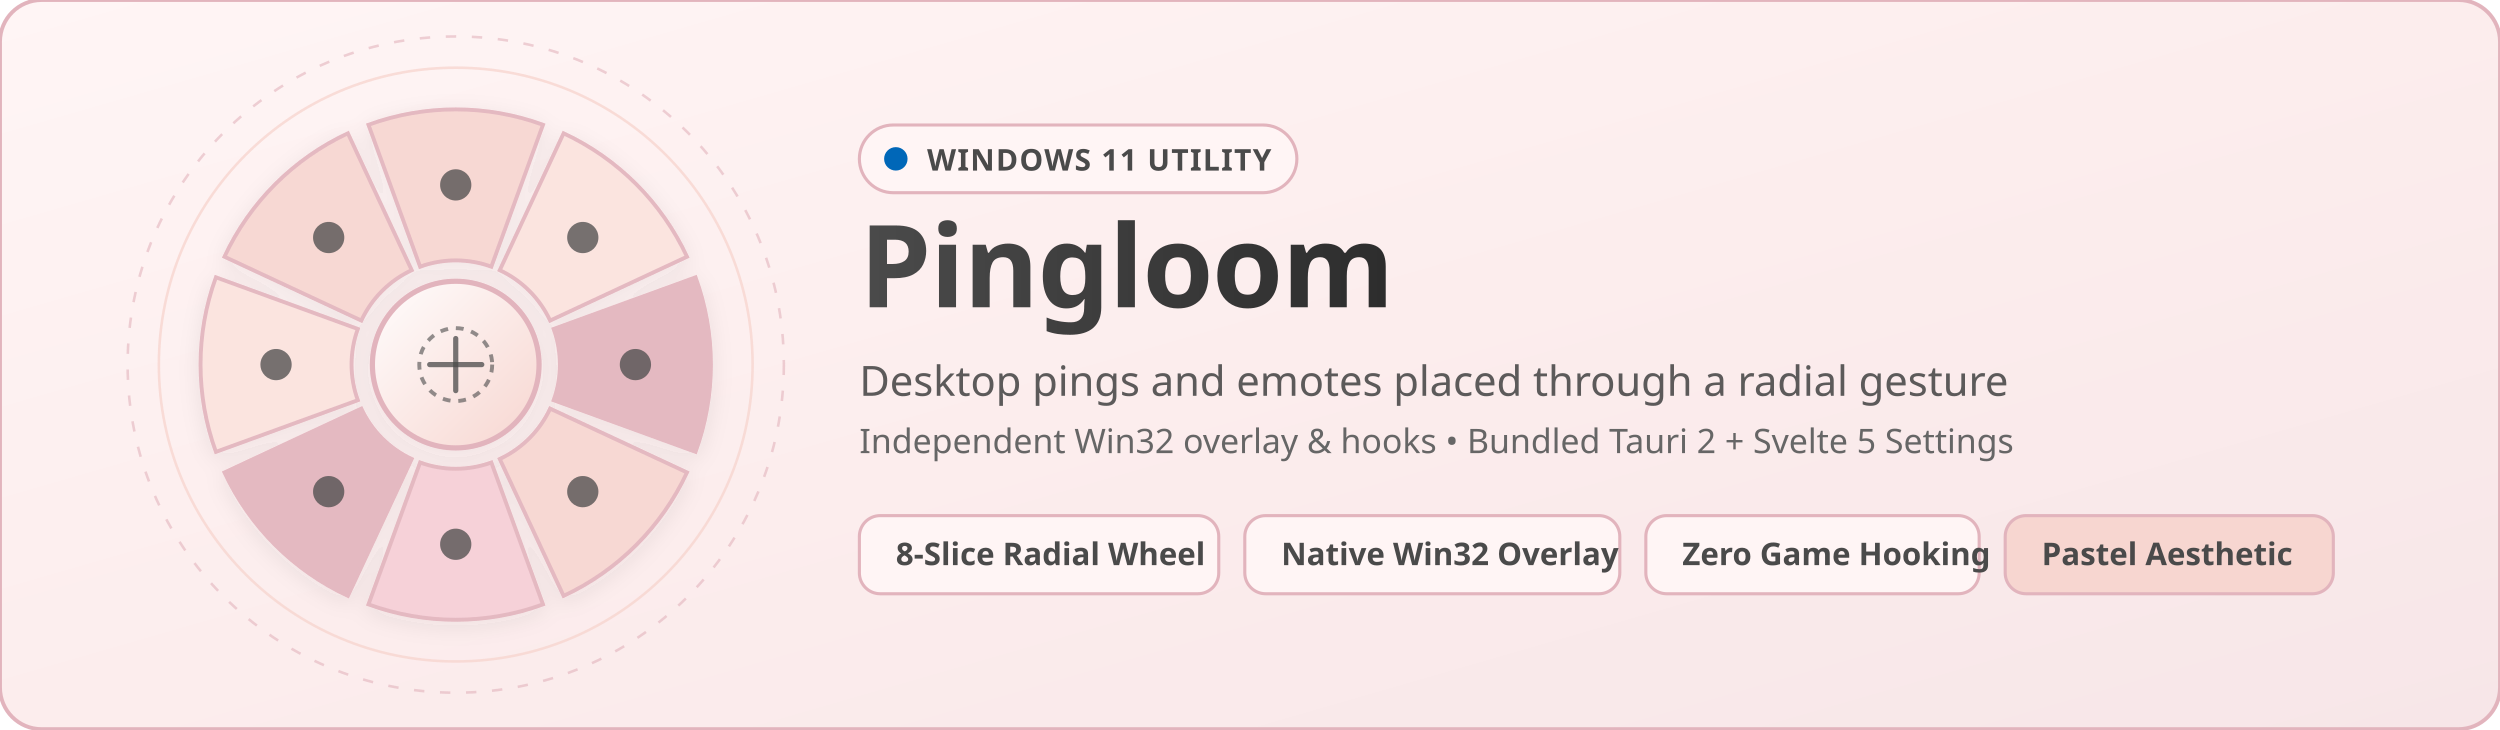
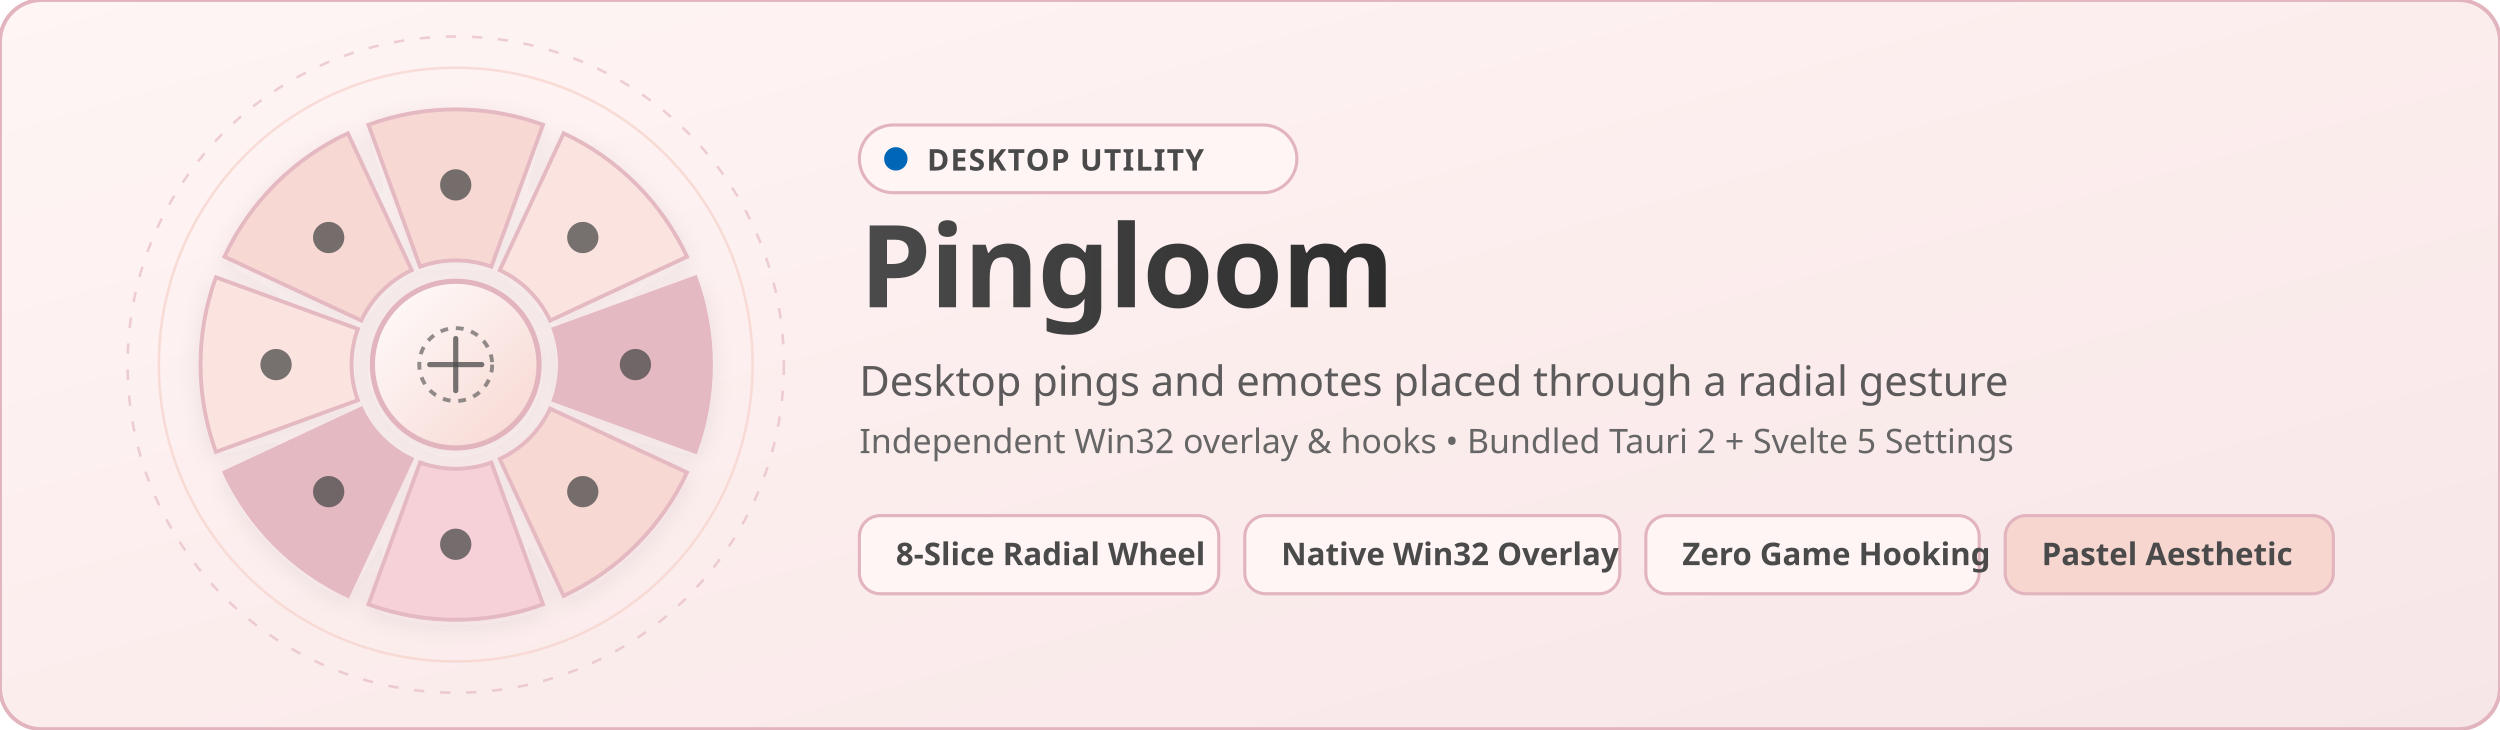
<svg xmlns="http://www.w3.org/2000/svg" viewBox="0 0 960 280" width="960" height="280">
  <defs>
    <linearGradient id="bg" x1="0%" y1="0%" x2="100%" y2="100%">
      <stop offset="0%" stop-color="#FFF5F5" />
      <stop offset="50%" stop-color="#FCEDED" />
      <stop offset="100%" stop-color="#F7E6E8" />
    </linearGradient>
    <linearGradient id="brandGrad" x1="0%" y1="0%" x2="100%" y2="0%">
      <stop offset="0%" stop-color="#4A4A4A" />
      <stop offset="100%" stop-color="#2D2D2D" />
    </linearGradient>
    <linearGradient id="wheelGlow" x1="0%" y1="0%" x2="100%" y2="100%">
      <stop offset="0%" stop-color="#FFFDFD" />
      <stop offset="100%" stop-color="#F7D6D0" />
    </linearGradient>
    <filter id="subtleShadow" x="-10%" y="-10%" width="120%" height="120%">
      <feDropShadow dx="0" dy="2" stdDeviation="4" flood-color="#4A4A4A" flood-opacity="0.08" />
    </filter>
  </defs>
  <rect width="960" height="280" rx="16" fill="url(#bg)" stroke="#E2B4BD" stroke-width="1.5" />
  <circle cx="175" cy="140" r="126" fill="none" stroke="#E2B4BD" stroke-width="1" stroke-dasharray="4 6" opacity="0.6" />
  <circle cx="175" cy="140" r="114" fill="none" stroke="#F7D6D0" stroke-width="1" opacity="0.8" />
  <g filter="url(#subtleShadow)">
    <path d="M 161.32 102.41 L 141.48 47.91 A 98 98 0 0 1 208.52 47.91 L 188.68 102.41 A 40 40 0 0 0 161.32 102.41 Z" fill="#F7D6D0" stroke="#E2B4BD" stroke-width="1.5" opacity="0.92" />
    <path d="M 191.90 103.75 L 216.42 51.18 A 98 98 0 0 1 263.82 98.58 L 211.25 123.10 A 40 40 0 0 0 191.90 103.75 Z" fill="#FBE3DE" stroke="#E2B4BD" stroke-width="1.5" opacity="0.92" />
    <path d="M 212.59 126.32 L 267.09 106.48 A 98 98 0 0 1 267.09 173.52 L 212.59 153.68 A 40 40 0 0 0 212.59 126.32 Z" fill="#E2B4BD" stroke="#E2B4BD" stroke-width="1.5" opacity="0.92" />
    <path d="M 211.25 156.90 L 263.82 181.42 A 98 98 0 0 1 216.42 228.82 L 191.90 176.25 A 40 40 0 0 0 211.25 156.90 Z" fill="#F7D6D0" stroke="#E2B4BD" stroke-width="1.5" opacity="0.92" />
    <path d="M 188.68 177.59 L 208.52 232.09 A 98 98 0 0 1 141.48 232.09 L 161.32 177.59 A 40 40 0 0 0 188.68 177.59 Z" fill="#F5CED6" stroke="#E2B4BD" stroke-width="1.5" opacity="0.92" />
    <path d="M 158.10 176.25 L 133.58 228.82 A 98 98 0 0 1 86.18 181.42 L 138.75 156.90 A 40 40 0 0 0 158.10 176.25 Z" fill="#E2B4BD" stroke="#E2B4BD" stroke-width="1.5" opacity="0.92" />
    <path d="M 137.41 153.68 L 82.91 173.52 A 98 98 0 0 1 82.91 106.48 L 137.41 126.32 A 40 40 0 0 0 137.41 153.68 Z" fill="#FBE3DE" stroke="#E2B4BD" stroke-width="1.5" opacity="0.92" />
    <path d="M 138.75 123.10 L 86.18 98.58 A 98 98 0 0 1 133.58 51.18 L 158.10 103.75 A 40 40 0 0 0 138.75 123.10 Z" fill="#F7D6D0" stroke="#E2B4BD" stroke-width="1.5" opacity="0.92" />
    <circle cx="175.00" cy="71.00" r="6" fill="#4A4A4A" opacity="0.75" />
    <circle cx="223.79" cy="91.21" r="6" fill="#4A4A4A" opacity="0.75" />
    <circle cx="244.00" cy="140.00" r="6" fill="#4A4A4A" opacity="0.75" />
    <circle cx="223.79" cy="188.79" r="6" fill="#4A4A4A" opacity="0.75" />
    <circle cx="175.00" cy="209.00" r="6" fill="#4A4A4A" opacity="0.75" />
    <circle cx="126.21" cy="188.79" r="6" fill="#4A4A4A" opacity="0.75" />
    <circle cx="106.00" cy="140.00" r="6" fill="#4A4A4A" opacity="0.75" />
    <circle cx="126.21" cy="91.21" r="6" fill="#4A4A4A" opacity="0.75" />
    <circle cx="175" cy="140" r="32" fill="url(#wheelGlow)" stroke="#E2B4BD" stroke-width="2" />
    <circle cx="175" cy="140" r="14" fill="none" stroke="#4A4A4A" stroke-width="1.5" stroke-dasharray="3 3" opacity="0.6" />
    <line x1="175" y1="130" x2="175" y2="150" stroke="#4A4A4A" stroke-width="2" stroke-linecap="round" opacity="0.75" />
    <line x1="165" y1="140" x2="185" y2="140" stroke="#4A4A4A" stroke-width="2" stroke-linecap="round" opacity="0.75" />
  </g>
  <g font-family="'Plus Jakarta Sans', 'Segoe UI', -apple-system, BlinkMacSystemFont, sans-serif">
    <rect x="330" y="48" width="168" height="26" rx="13" fill="#FFF5F5" stroke="#E2B4BD" stroke-width="1.2" />
    <circle cx="344" cy="61" r="4.5" fill="#0067b8" />
-     <text x="356" y="65.5" font-size="11.5" font-weight="600" fill="#4A4A4A" letter-spacing="0.5">WINDOWS 11 UTILITY</text>
+     <text x="356" y="65.5" font-size="11.5" font-weight="600" fill="#4A4A4A" letter-spacing="0.5">DESKTOP UTILITY</text>
    <text x="330" y="118" font-size="44" font-weight="800" fill="url(#brandGrad)" letter-spacing="-0.5">Pingloom</text>
    <text x="330" y="152" font-size="16" font-weight="500" fill="#4A4A4A" opacity="0.9">Desktop pings and emotes placed through a radial gesture</text>
    <text x="330" y="174" font-size="13" font-weight="400" fill="#666666">Independent Win32 overlay &amp; hooks • Bundled Tauri 2 + Svelte 5 Settings</text>
    <g transform="translate(330, 198)">
      <rect x="0" y="0" width="138" height="30" rx="8" fill="#FFF5F5" stroke="#E2B4BD" stroke-width="1.2" />
      <text x="14" y="19" font-size="12" font-weight="600" fill="#4A4A4A">8-Slice Radial Wheel</text>
      <rect x="148" y="0" width="144" height="30" rx="8" fill="#FFF5F5" stroke="#E2B4BD" stroke-width="1.2" />
      <text x="162" y="19" font-size="12" font-weight="600" fill="#4A4A4A">Native Win32 Overlay</text>
      <rect x="302" y="0" width="128" height="30" rx="8" fill="#FFF5F5" stroke="#E2B4BD" stroke-width="1.2" />
      <text x="316" y="19" font-size="12" font-weight="600" fill="#4A4A4A">Zero Game Hooking</text>
      <rect x="440" y="0" width="126" height="30" rx="8" fill="#F7D6D0" stroke="#E2B4BD" stroke-width="1.2" />
      <text x="454" y="19" font-size="12" font-weight="600" fill="#4A4A4A">Pastel Aesthetic</text>
    </g>
  </g>
</svg>
